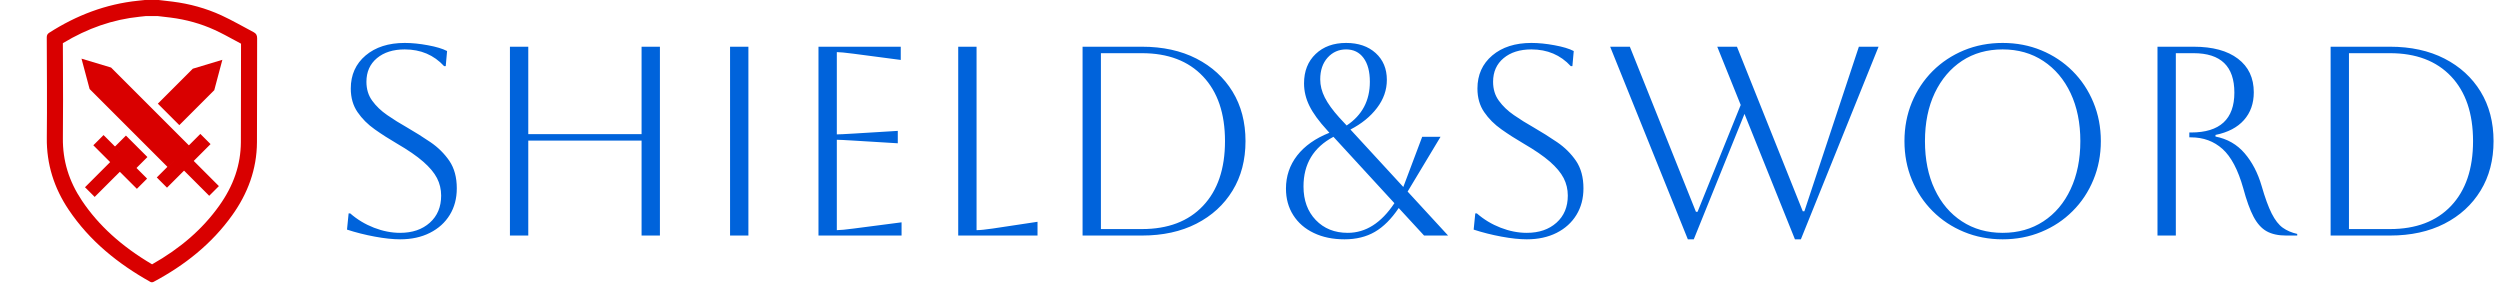
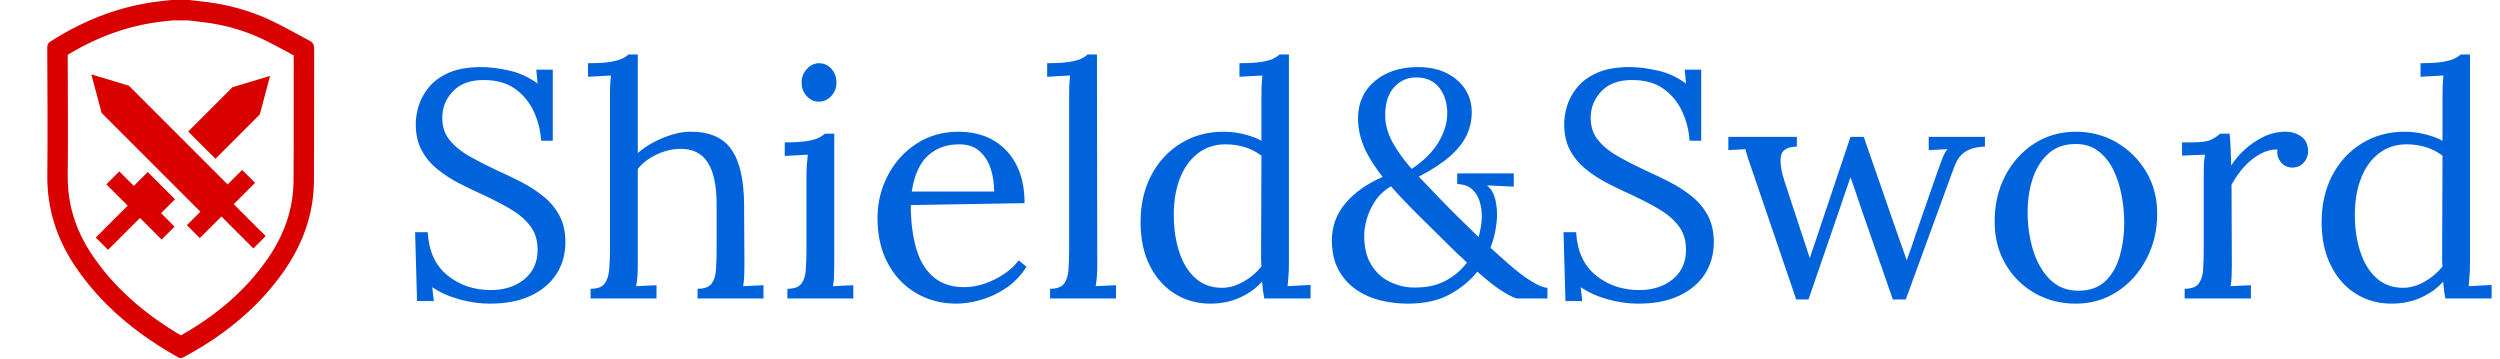
- <svg xmlns="http://www.w3.org/2000/svg" version="1.1" width="1500" height="170" viewBox="0 0 1500 170">
-   <g transform="matrix(1,0,0,1,-0.9090909,-0.3226023)">
-     <svg viewBox="0 0 396 45" data-background-color="#ffffff" preserveAspectRatio="xMidYMid meet" height="170" width="1500">
-       <g id="tight-bounds" transform="matrix(1,0,0,1,0.24,0.08539472)">
-         <svg viewBox="0 0 395.52 44.829" height="44.829" width="395.52">
+ <svg xmlns="http://www.w3.org/2000/svg" version="1.1" width="1500" height="215" viewBox="0 0 1500 215">
+   <g transform="matrix(1,0,0,1,-0.9090909,-0.06375502)">
+     <svg viewBox="0 0 396 57" data-background-color="#ffffff" preserveAspectRatio="xMidYMid meet" height="215" width="1500">
+       <g id="tight-bounds" transform="matrix(1,0,0,1,0.24,0.01690249)">
+         <svg viewBox="0 0 395.52 56.966" height="56.966" width="395.52">
          <g>
-             <svg viewBox="0 0 458.822 52.004" height="44.829" width="395.52">
-               <g transform="matrix(1,0,0,1,63.30242,7.910893)">
-                 <svg viewBox="0 0 395.52 36.182" height="36.182" width="395.52">
+             <svg viewBox="0 0 473.56 68.206" height="56.966" width="395.52">
+               <g transform="matrix(1,0,0,1,78.03969,10.37556)">
+                 <svg viewBox="0 0 395.52 47.455" height="47.455" width="395.52">
                  <g id="textblocktransform">
-                     <svg viewBox="0 0 395.52 36.182" height="36.182" width="395.52" id="textblock">
+                     <svg viewBox="0 0 395.52 47.455" height="47.455" width="395.52" id="textblock">
                      <g>
-                         <svg viewBox="0 0 395.52 36.182" height="36.182" width="395.52">
+                         <svg viewBox="0 0 395.52 47.455" height="47.455" width="395.52">
                          <g transform="matrix(1,0,0,1,0,0)">
-                             <svg width="395.52" viewBox="3.45 -35.7 397.87 36.4" height="36.182" data-palette-color="#0063db">
-                               <path d="M3.45-1.1L3.45-1.1 3.75-4.1 4.05-4.1Q6-2.4 8.45-1.45 10.9-0.5 13.3-0.5L13.3-0.5Q16.7-0.5 18.8-2.38 20.9-4.25 20.9-7.4L20.9-7.4Q20.9-9.15 20.13-10.65 19.35-12.15 17.57-13.7 15.8-15.25 12.7-17.05L12.7-17.05Q10.55-18.3 8.6-19.68 6.65-21.05 5.4-22.88 4.15-24.7 4.15-27.25L4.15-27.25Q4.15-31.05 6.9-33.38 9.65-35.7 14.15-35.7L14.15-35.7Q16.15-35.7 18.45-35.27 20.75-34.85 22-34.2L22-34.2 21.75-31.4 21.45-31.4Q18.6-34.5 14.15-34.5L14.15-34.5Q10.95-34.5 9-32.88 7.05-31.25 7.05-28.5L7.05-28.5Q7.05-26.45 8.13-24.98 9.2-23.5 10.9-22.33 12.6-21.15 14.55-20.05L14.55-20.05Q16.8-18.75 18.93-17.3 21.05-15.85 22.43-13.83 23.8-11.8 23.8-8.75L23.8-8.75Q23.8-5.95 22.5-3.83 21.2-1.7 18.82-0.5 16.45 0.7 13.3 0.7L13.3 0.7Q11.3 0.7 8.6 0.2 5.9-0.3 3.45-1.1ZM37.05 0L33.65 0 33.65-35 37.05-35 37.05-18.8 58.05-18.8 58.05-35 61.45-35 61.45 0 58.05 0 58.05-17.6 37.05-17.6 37.05 0ZM77.85 0L74.45 0 74.45-35 77.85-35 77.85 0ZM106.24 0L90.84 0 90.84-35 106.09-35 106.09-32.55 97.34-33.7Q95.04-34 94.24-34L94.24-34 94.24-18.75Q94.89-18.75 97.34-18.9L97.34-18.9 105.54-19.4 105.54-17.1 97.34-17.6Q94.89-17.75 94.24-17.75L94.24-17.75 94.24-1Q95.14-1 97.39-1.3L97.39-1.3 106.24-2.45 106.24 0ZM116.74 0L116.74-35 120.14-35 120.14-1Q121.09-1 123.14-1.3L123.14-1.3 131.44-2.55 131.44 0 116.74 0ZM150.79 0L139.79 0 139.79-35 150.79-35Q156.59-35 160.89-32.8 165.19-30.6 167.59-26.68 169.99-22.75 169.99-17.5L169.99-17.5Q169.99-12.25 167.59-8.33 165.19-4.4 160.89-2.2 156.59 0 150.79 0L150.79 0ZM150.79-33.8L150.79-33.8 143.19-33.8 143.19-1.2 150.79-1.2Q158.04-1.2 162.11-5.5 166.19-9.8 166.19-17.5L166.19-17.5Q166.19-25.2 162.11-29.5 158.04-33.8 150.79-33.8ZM207.54 0L203.09 0 198.39-5.1Q196.34-2.05 193.96-0.68 191.59 0.7 188.34 0.7L188.34 0.7Q185.09 0.7 182.64-0.48 180.19-1.65 178.84-3.78 177.49-5.9 177.49-8.7L177.49-8.7Q177.49-12.15 179.56-14.83 181.64-17.5 185.54-19.05L185.54-19.05 185.14-19.5Q182.84-22 181.84-24.03 180.84-26.05 180.84-28.2L180.84-28.2Q180.84-31.6 182.99-33.65 185.14-35.7 188.64-35.7L188.64-35.7Q192.04-35.7 194.11-33.83 196.19-31.95 196.19-28.85L196.19-28.85Q196.19-26.05 194.36-23.65 192.54-21.25 189.44-19.65L189.44-19.65 199.24-9 202.74-18.3 206.14-18.3 200.04-8.15 207.54 0ZM187.39-21.85L187.39-21.85 188.74-20.4Q193.04-23.25 193.04-28.5L193.04-28.5Q193.04-31.35 191.86-32.93 190.69-34.5 188.64-34.5L188.64-34.5Q186.59-34.5 185.21-32.98 183.84-31.45 183.84-28.95L183.84-28.95Q183.84-27.25 184.69-25.58 185.54-23.9 187.39-21.85ZM180.74-9.1L180.74-9.1Q180.74-5.25 183.01-2.88 185.29-0.5 188.94-0.5L188.94-0.5Q193.94-0.5 197.59-6L197.59-6 186.29-18.3Q180.74-15.35 180.74-9.1ZM212.28-1.1L212.28-1.1 212.58-4.1 212.88-4.1Q214.83-2.4 217.28-1.45 219.73-0.5 222.13-0.5L222.13-0.5Q225.53-0.5 227.63-2.38 229.73-4.25 229.73-7.4L229.73-7.4Q229.73-9.15 228.96-10.65 228.18-12.15 226.41-13.7 224.63-15.25 221.53-17.05L221.53-17.05Q219.38-18.3 217.43-19.68 215.48-21.05 214.23-22.88 212.98-24.7 212.98-27.25L212.98-27.25Q212.98-31.05 215.73-33.38 218.48-35.7 222.98-35.7L222.98-35.7Q224.98-35.7 227.28-35.27 229.58-34.85 230.83-34.2L230.83-34.2 230.58-31.4 230.28-31.4Q227.43-34.5 222.98-34.5L222.98-34.5Q219.78-34.5 217.83-32.88 215.88-31.25 215.88-28.5L215.88-28.5Q215.88-26.45 216.96-24.98 218.03-23.5 219.73-22.33 221.43-21.15 223.38-20.05L223.38-20.05Q225.63-18.75 227.76-17.3 229.88-15.85 231.26-13.83 232.63-11.8 232.63-8.75L232.63-8.75Q232.63-5.95 231.33-3.83 230.03-1.7 227.66-0.5 225.28 0.7 222.13 0.7L222.13 0.7Q220.13 0.7 217.43 0.2 214.73-0.3 212.28-1.1ZM251.98 0.7L237.58-35 241.23-35 253.48-4.4 253.78-4.4 261.78-24.2 257.43-35 261.08-35 273.28-4.5 273.58-4.5 283.68-35 287.33-35 272.93 0.7 271.83 0.7 262.48-22.55 253.08 0.7 251.98 0.7ZM292.13-17.5L292.13-17.5Q292.13-21.35 293.5-24.68 294.88-28 297.35-30.48 299.83-32.95 303.15-34.33 306.48-35.7 310.33-35.7L310.33-35.7Q314.18-35.7 317.5-34.33 320.83-32.95 323.3-30.48 325.78-28 327.15-24.68 328.53-21.35 328.53-17.5L328.53-17.5Q328.53-13.65 327.15-10.33 325.78-7 323.3-4.53 320.83-2.05 317.5-0.68 314.18 0.7 310.33 0.7L310.33 0.7Q306.48 0.7 303.15-0.68 299.83-2.05 297.35-4.53 294.88-7 293.5-10.33 292.13-13.65 292.13-17.5ZM295.93-17.5L295.93-17.5Q295.93-12.4 297.73-8.58 299.53-4.75 302.78-2.63 306.03-0.5 310.33-0.5L310.33-0.5Q314.63-0.5 317.88-2.63 321.13-4.75 322.93-8.6 324.73-12.45 324.73-17.5L324.73-17.5Q324.73-22.55 322.93-26.38 321.13-30.2 317.88-32.35 314.63-34.5 310.33-34.5L310.33-34.5Q306.03-34.5 302.8-32.38 299.58-30.25 297.75-26.43 295.93-22.6 295.93-17.5ZM339.03 0L339.03-35 345.73-35Q351.03-35 353.95-32.77 356.88-30.55 356.88-26.55L356.88-26.55Q356.88-23.45 355.05-21.4 353.23-19.35 349.78-18.65L349.78-18.65 349.78-18.35Q353.08-17.7 355.18-15.25 357.28-12.8 358.33-9.2L358.33-9.2Q359.28-5.9 360.2-4.08 361.13-2.25 362.25-1.45 363.38-0.65 364.93-0.3L364.93-0.3 364.93 0 362.88 0Q360.68 0 359.25-0.8 357.83-1.6 356.83-3.5 355.83-5.4 354.93-8.75L354.93-8.75Q353.48-13.9 351.08-16.05 348.68-18.2 345.23-18.2L345.23-18.2 344.93-18.2 344.93-19.1 345.23-19.1Q353.28-19.1 353.28-26.5L353.28-26.5Q353.28-33.8 345.73-33.8L345.73-33.8 342.43-33.8 342.43 0 339.03 0ZM382.12 0L371.12 0 371.12-35 382.12-35Q387.92-35 392.22-32.8 396.52-30.6 398.92-26.68 401.32-22.75 401.32-17.5L401.32-17.5Q401.32-12.25 398.92-8.33 396.52-4.4 392.22-2.2 387.92 0 382.12 0L382.12 0ZM382.12-33.8L382.12-33.8 374.52-33.8 374.52-1.2 382.12-1.2Q389.37-1.2 393.45-5.5 397.52-9.8 397.52-17.5L397.52-17.5Q397.52-25.2 393.45-29.5 389.37-33.8 382.12-33.8Z" opacity="1" transform="matrix(1,0,0,1,0,0)" fill="#0063db" class="wordmark-text-0" data-fill-palette-color="primary" id="text-0" />
+                             <svg width="395.52" viewBox="2.9 -37.75 321.27 38.55" height="47.455" data-palette-color="#0063db">
+                               <path d="M24.2-24.4L22.4-24.4Q22.25-26.8 21.25-28.95 20.25-31.1 18.35-32.45 16.45-33.8 13.5-33.8L13.5-33.8Q10.4-33.8 8.75-32.05 7.1-30.3 7.1-27.95L7.1-27.95Q7.1-25.85 8.3-24.43 9.5-23 11.43-21.93 13.35-20.85 15.5-19.85L15.5-19.85Q17.4-19 19.3-18.03 21.2-17.05 22.75-15.8 24.3-14.55 25.23-12.83 26.15-11.1 26.15-8.7L26.15-8.7Q26.15-5.95 24.78-3.8 23.4-1.65 20.8-0.43 18.2 0.8 14.45 0.8L14.45 0.8Q12.2 0.8 9.8 0.15 7.4-0.5 5.55-1.75L5.55-1.75 5.8 0.4 3.2 0.4 2.9-10.25 4.85-10.25Q5.1-5.85 7.9-3.58 10.7-1.3 14.65-1.3L14.65-1.3Q16.6-1.3 18.25-2.02 19.9-2.75 20.88-4.15 21.85-5.55 21.85-7.55L21.85-7.55Q21.85-9.8 20.65-11.3 19.45-12.8 17.55-13.9 15.65-15 13.5-16L13.5-16Q11.6-16.85 9.75-17.8 7.9-18.75 6.38-19.98 4.85-21.2 3.93-22.9 3-24.6 3-27L3-27Q3-28.3 3.45-29.8 3.9-31.3 5.03-32.68 6.15-34.05 8.13-34.93 10.1-35.8 13.15-35.8L13.15-35.8Q15.05-35.8 17.43-35.27 19.8-34.75 21.85-33.25L21.85-33.25 21.65-35.4 24.2-35.4 24.2-24.4ZM46.6 0L46.6-1.5Q48.15-1.5 48.75-2.27 49.35-3.05 49.45-4.42 49.55-5.8 49.55-7.6L49.55-7.6 49.55-14.6Q49.55-18.9 48.17-21.05 46.8-23.2 43.85-23.15L43.85-23.15Q42-23.1 40.22-22.25 38.45-21.4 37.35-20.05L37.35-20.05 37.35-5.3Q37.35-4.3 37.3-3.53 37.25-2.75 37.1-1.9L37.1-1.9Q37.9-1.95 38.67-1.98 39.45-2 40.25-2.05L40.25-2.05 40.25 0 30.05 0 30.05-1.5Q31.6-1.5 32.2-2.27 32.8-3.05 32.92-4.42 33.05-5.8 33.05-7.6L33.05-7.6 33.05-31.25Q33.05-32.05 33.07-32.77 33.1-33.5 33.2-34.5L33.2-34.5Q32.3-34.45 31.42-34.4 30.55-34.35 29.65-34.3L29.65-34.3 29.65-36.4Q31.85-36.4 33.07-36.6 34.3-36.8 34.92-37.1 35.55-37.4 35.9-37.75L35.9-37.75 37.35-37.75 37.35-22.5Q38.45-23.45 39.82-24.18 41.2-24.9 42.67-25.35 44.15-25.8 45.55-25.8L45.55-25.8Q49.9-25.8 51.82-23.08 53.75-20.35 53.8-14.6L53.8-14.6 53.85-5.3Q53.85-4.3 53.82-3.53 53.8-2.75 53.65-1.9L53.65-1.9Q54.45-1.95 55.22-1.98 56-2 56.8-2.05L56.8-2.05 56.8 0 46.6 0ZM60.5 0L60.5-1.5Q62.05-1.5 62.65-2.27 63.25-3.05 63.34-4.42 63.45-5.8 63.45-7.6L63.45-7.6 63.45-19Q63.45-19.8 63.5-20.53 63.55-21.25 63.65-22.25L63.65-22.25Q62.75-22.2 61.87-22.15 61-22.1 60.09-22.05L60.09-22.05 60.09-24.15Q62.3-24.15 63.5-24.35 64.7-24.55 65.32-24.85 65.95-25.15 66.3-25.5L66.3-25.5 67.75-25.5 67.75-5.3Q67.75-4.3 67.72-3.53 67.7-2.75 67.55-1.9L67.55-1.9Q68.34-1.95 69.12-1.98 69.9-2 70.7-2.05L70.7-2.05 70.7 0 60.5 0ZM65.34-30.45L65.34-30.45Q64.3-30.45 63.5-31.3 62.7-32.15 62.7-33.4L62.7-33.4Q62.7-34.65 63.52-35.52 64.34-36.4 65.39-36.4L65.39-36.4Q66.55-36.4 67.32-35.52 68.09-34.65 68.09-33.4L68.09-33.4Q68.09-32.15 67.27-31.3 66.45-30.45 65.34-30.45ZM86.64 0.8L86.64 0.8Q83.19 0.8 80.42-0.83 77.64-2.45 76.04-5.43 74.44-8.4 74.44-12.45L74.44-12.45Q74.44-15.95 76.02-19 77.59-22.05 80.44-23.93 83.29-25.8 87.04-25.8L87.04-25.8Q89.14-25.8 90.97-25.13 92.79-24.45 94.19-23.08 95.59-21.7 96.39-19.63 97.19-17.55 97.19-14.75L97.19-14.75 79.59-14.45Q79.59-10.65 80.42-7.78 81.24-4.9 83.09-3.33 84.94-1.75 87.84-1.75L87.84-1.75Q89.39-1.75 91.02-2.3 92.64-2.85 94.04-3.8 95.44-4.75 96.29-5.9L96.29-5.9 97.49-4.9Q96.14-2.8 94.24-1.55 92.34-0.3 90.34 0.25 88.34 0.8 86.64 0.8ZM79.74-16.55L79.74-16.55 92.49-16.55Q92.49-18.35 91.97-20.03 91.44-21.7 90.24-22.78 89.04-23.85 87.09-23.85L87.09-23.85Q84.19-23.85 82.27-22.13 80.34-20.4 79.74-16.55ZM101.14 0L101.14-1.5Q102.69-1.5 103.29-2.27 103.89-3.05 103.99-4.42 104.09-5.8 104.09-7.6L104.09-7.6 104.09-31.25Q104.09-32.05 104.11-32.77 104.14-33.5 104.24-34.5L104.24-34.5Q103.34-34.45 102.47-34.4 101.59-34.35 100.69-34.3L100.69-34.3 100.69-36.4Q102.89-36.4 104.11-36.6 105.34-36.8 105.97-37.1 106.59-37.4 106.94-37.75L106.94-37.75 108.39-37.75 108.44-5.3Q108.44-4.3 108.39-3.53 108.34-2.75 108.19-1.9L108.19-1.9Q108.99-1.95 109.77-1.98 110.54-2 111.34-2.05L111.34-2.05 111.34 0 101.14 0ZM125.94 0.8L125.94 0.8Q122.89 0.8 120.44-0.73 117.99-2.25 116.56-5.1 115.14-7.95 115.14-11.8L115.14-11.8Q115.14-15.9 116.79-19.05 118.44-22.2 121.36-24 124.29-25.8 127.99-25.8L127.99-25.8Q129.64-25.8 131.26-25.38 132.89-24.95 133.84-24.4L133.84-24.4 133.84-31.25Q133.84-32.05 133.86-32.77 133.89-33.5 133.99-34.5L133.99-34.5Q133.09-34.45 132.21-34.4 131.34-34.35 130.44-34.3L130.44-34.3 130.44-36.4Q132.64-36.4 133.84-36.6 135.04-36.8 135.66-37.1 136.29-37.4 136.64-37.75L136.64-37.75 138.09-37.75 138.09-5.3Q138.09-4.5 138.04-3.7 137.99-2.9 137.89-1.9L137.89-1.9Q138.79-1.95 139.66-2 140.54-2.05 141.44-2.1L141.44-2.1 141.44 0 134.29 0Q134.14-0.75 134.06-1.38 133.99-2 133.94-2.6L133.94-2.6Q132.54-1.05 130.49-0.13 128.44 0.8 125.94 0.8ZM127.74-1.65L127.74-1.65Q129.39-1.65 131.06-2.6 132.74-3.55 133.84-4.95L133.84-4.95Q133.79-5.55 133.79-6.23 133.79-6.9 133.79-7.7L133.79-7.7 133.84-22.1Q132.64-23 131.21-23.43 129.79-23.85 128.29-23.85L128.29-23.85Q125.79-23.85 123.94-22.4 122.09-20.95 121.14-18.35 120.19-15.75 120.29-12.25L120.29-12.25Q120.39-9.2 121.26-6.8 122.14-4.4 123.76-3.03 125.39-1.65 127.74-1.65ZM156.49 0.8L156.49 0.8Q154.28 0.8 152.19 0.28 150.09-0.25 148.41-1.43 146.74-2.6 145.74-4.48 144.74-6.35 144.74-9L144.74-9Q144.74-12.25 146.86-14.75 148.99-17.25 152.59-18.8L152.59-18.8Q151.28-20.5 150.44-21.98 149.59-23.45 149.19-24.93 148.78-26.4 148.78-27.95L148.78-27.95Q148.84-31.55 151.44-33.68 154.03-35.8 158.03-35.8L158.03-35.8Q160.59-35.8 162.46-34.88 164.34-33.95 165.36-32.38 166.38-30.8 166.38-28.8L166.38-28.8Q166.38-26.95 165.59-25.25 164.78-23.55 162.99-21.98 161.19-20.4 158.19-18.85L158.19-18.85Q159.53-17.45 161.16-15.75 162.78-14.05 164.44-12.43 166.09-10.8 167.44-9.5L167.44-9.5Q167.69-10.4 167.81-11.23 167.94-12.05 167.94-12.7L167.94-12.7Q167.94-13.85 167.61-14.98 167.28-16.1 166.46-16.88 165.63-17.65 164.13-17.7L164.13-17.7 164.13-19.35 172.88-19.35 172.88-17.3 168.74-17.5Q169.53-16.85 169.88-15.8 170.24-14.75 170.28-13.35L170.28-13.35Q170.34-12.4 170.11-10.93 169.88-9.45 169.28-7.85L169.28-7.85Q169.84-7.35 170.46-6.78 171.09-6.2 171.78-5.6L171.78-5.6Q174.03-3.6 175.66-2.63 177.28-1.65 178.09-1.65L178.09-1.65 178.09 0 173.44 0Q172.99 0 171.41-0.93 169.84-1.85 167.24-4.15L167.24-4.15Q165.63-2.1 163.01-0.65 160.38 0.8 156.49 0.8ZM157.09-1.7L157.09-1.7Q160.24-1.6 162.31-2.73 164.38-3.85 165.63-5.55L165.63-5.55Q165.28-5.9 164.94-6.23 164.59-6.55 164.19-6.9L164.19-6.9Q160.84-10.2 158.26-12.75 155.69-15.3 153.88-17.35L153.88-17.35Q152.28-16.4 151.38-15 150.49-13.6 150.11-12.2 149.74-10.8 149.74-9.75L149.74-9.75Q149.74-7 150.81-5.25 151.88-3.5 153.56-2.65 155.24-1.8 157.09-1.7ZM157.09-20.05L157.09-20.05Q159.88-21.9 161.24-24.18 162.59-26.45 162.59-28.65L162.59-28.65Q162.59-31.05 161.34-32.63 160.09-34.2 157.78-34.2L157.78-34.2Q155.74-34.2 154.36-32.68 152.99-31.15 152.99-28.35L152.99-28.35Q152.99-26.2 154.16-24.1 155.34-22 157.09-20.05ZM201.88-24.4L200.08-24.4Q199.93-26.8 198.93-28.95 197.93-31.1 196.03-32.45 194.13-33.8 191.18-33.8L191.18-33.8Q188.08-33.8 186.43-32.05 184.78-30.3 184.78-27.95L184.78-27.95Q184.78-25.85 185.98-24.43 187.18-23 189.11-21.93 191.03-20.85 193.18-19.85L193.18-19.85Q195.08-19 196.98-18.03 198.88-17.05 200.43-15.8 201.98-14.55 202.91-12.83 203.83-11.1 203.83-8.7L203.83-8.7Q203.83-5.95 202.46-3.8 201.08-1.65 198.48-0.43 195.88 0.8 192.13 0.8L192.13 0.8Q189.88 0.8 187.48 0.15 185.08-0.5 183.23-1.75L183.23-1.75 183.48 0.4 180.88 0.4 180.58-10.25 182.53-10.25Q182.78-5.85 185.58-3.58 188.38-1.3 192.33-1.3L192.33-1.3Q194.28-1.3 195.93-2.02 197.58-2.75 198.56-4.15 199.53-5.55 199.53-7.55L199.53-7.55Q199.53-9.8 198.33-11.3 197.13-12.8 195.23-13.9 193.33-15 191.18-16L191.18-16Q189.28-16.85 187.43-17.8 185.58-18.75 184.06-19.98 182.53-21.2 181.61-22.9 180.68-24.6 180.68-27L180.68-27Q180.68-28.3 181.13-29.8 181.58-31.3 182.71-32.68 183.83-34.05 185.81-34.93 187.78-35.8 190.83-35.8L190.83-35.8Q192.73-35.8 195.11-35.27 197.48-34.75 199.53-33.25L199.53-33.25 199.33-35.4 201.88-35.4 201.88-24.4ZM218.48 0.15L216.58 0.15 210.03-19.05Q209.68-20.1 209.41-20.85 209.13-21.6 208.98-22.15 208.83-22.7 208.73-23.1L208.73-23.1 206.08-22.95 206.08-25 216.68-25 216.68-23.5Q214.43-23.45 214.21-21.98 213.98-20.5 214.78-18.1L214.78-18.1 217.08-11.1Q217.48-9.9 217.88-8.68 218.28-7.45 218.68-6.25L218.68-6.25Q219.13-7.6 219.6-8.97 220.08-10.35 220.53-11.75L220.53-11.75 224.98-25 227.03-25 232.08-10.45Q232.48-9.35 232.88-8.2 233.28-7.05 233.68-5.9L233.68-5.9Q234.08-7 234.46-8.08 234.83-9.15 235.18-10.25L235.18-10.25 238.48-19.75Q238.83-20.75 239.18-21.65 239.53-22.55 239.98-23.1L239.98-23.1 237.08-22.95 237.08-25 245.78-25 245.78-23.5Q244.48-23.45 243.66-23.15 242.83-22.85 242.28-22.35 241.73-21.85 241.38-21.15 241.03-20.45 240.73-19.55L240.73-19.55 233.53 0.15 231.53 0.15 226.78-13.5Q226.48-14.4 226.18-15.28 225.88-16.15 225.58-17.03 225.28-17.9 224.98-18.75L224.98-18.75Q224.68-17.9 224.38-17.03 224.08-16.15 223.78-15.28 223.48-14.4 223.18-13.5L223.18-13.5 218.48 0.15ZM259.83 0.8L259.83 0.8Q256.33 0.8 253.48-0.83 250.63-2.45 248.95-5.33 247.28-8.2 247.28-11.9L247.28-11.9Q247.28-15.85 248.93-19 250.58-22.15 253.43-23.98 256.28-25.8 259.83-25.8L259.83-25.8Q263.33-25.8 266.18-24.13 269.03-22.45 270.73-19.6 272.43-16.75 272.43-13.1L272.43-13.1Q272.43-9.25 270.75-6.08 269.08-2.9 266.23-1.05 263.38 0.8 259.83 0.8ZM260.23-1.2L260.23-1.2Q262.88-1.2 264.43-2.7 265.98-4.2 266.65-6.6 267.33-9 267.33-11.65L267.33-11.65Q267.33-13.9 266.9-16.07 266.48-18.25 265.58-20.03 264.68-21.8 263.25-22.85 261.83-23.9 259.83-23.9L259.83-23.9Q257.23-23.9 255.58-22.4 253.93-20.9 253.15-18.5 252.38-16.1 252.38-13.35L252.38-13.35Q252.38-10.25 253.23-7.48 254.08-4.7 255.83-2.95 257.58-1.2 260.23-1.2ZM276.68 0L276.68-1.5Q278.23-1.5 278.83-2.27 279.43-3.05 279.53-4.42 279.63-5.8 279.63-7.6L279.63-7.6 279.63-19Q279.63-19.8 279.65-20.6 279.68-21.4 279.83-22.25L279.83-22.25Q278.93-22.2 278.05-22.18 277.18-22.15 276.28-22.1L276.28-22.1 276.28-24.15 277.83-24.15Q279.98-24.15 280.8-24.58 281.63-25 282.18-25.5L282.18-25.5 283.63-25.5Q283.73-24.7 283.78-23.53 283.83-22.35 283.88-20.55L283.88-20.55Q284.63-21.8 285.93-23 287.23-24.2 288.85-25 290.48-25.8 292.28-25.8L292.28-25.8Q293.68-25.8 294.73-25.05 295.78-24.3 295.78-22.65L295.78-22.65Q295.78-22.25 295.53-21.68 295.28-21.1 294.73-20.68 294.18-20.25 293.28-20.25L293.28-20.25Q292.18-20.3 291.53-21.13 290.88-21.95 291.03-23.05L291.03-23.05Q289.78-23.1 288.45-22.4 287.13-21.7 285.98-20.48 284.83-19.25 283.93-17.6L283.93-17.6 283.98-5.3Q283.98-4.3 283.95-3.53 283.93-2.75 283.78-1.9L283.78-1.9Q284.58-1.95 285.35-1.98 286.13-2 286.93-2.05L286.93-2.05 286.93 0 276.68 0ZM308.67 0.8L308.67 0.8Q305.62 0.8 303.17-0.73 300.72-2.25 299.3-5.1 297.87-7.95 297.87-11.8L297.87-11.8Q297.87-15.9 299.52-19.05 301.17-22.2 304.1-24 307.02-25.8 310.72-25.8L310.72-25.8Q312.37-25.8 314-25.38 315.62-24.95 316.57-24.4L316.57-24.4 316.57-31.25Q316.57-32.05 316.6-32.77 316.62-33.5 316.72-34.5L316.72-34.5Q315.82-34.45 314.95-34.4 314.07-34.35 313.17-34.3L313.17-34.3 313.17-36.4Q315.37-36.4 316.57-36.6 317.77-36.8 318.4-37.1 319.02-37.4 319.37-37.75L319.37-37.75 320.82-37.75 320.82-5.3Q320.82-4.5 320.77-3.7 320.72-2.9 320.62-1.9L320.62-1.9Q321.52-1.95 322.4-2 323.27-2.05 324.17-2.1L324.17-2.1 324.17 0 317.02 0Q316.87-0.75 316.8-1.38 316.72-2 316.67-2.6L316.67-2.6Q315.27-1.05 313.22-0.13 311.17 0.8 308.67 0.8ZM310.47-1.65L310.47-1.65Q312.12-1.65 313.8-2.6 315.47-3.55 316.57-4.95L316.57-4.95Q316.52-5.55 316.52-6.23 316.52-6.9 316.52-7.7L316.52-7.7 316.57-22.1Q315.37-23 313.95-23.43 312.52-23.85 311.02-23.85L311.02-23.85Q308.52-23.85 306.67-22.4 304.82-20.95 303.87-18.35 302.92-15.75 303.02-12.25L303.02-12.25Q303.12-9.2 304-6.8 304.87-4.4 306.5-3.03 308.12-1.65 310.47-1.65Z" opacity="1" transform="matrix(1,0,0,1,0,0)" fill="#0063db" class="wordmark-text-0" data-fill-palette-color="primary" id="text-0" />
                            </svg>
                          </g>
                        </svg>
                      </g>
                    </svg>
                  </g>
                </svg>
              </g>
              <g>
-                 <svg viewBox="0 0 54.761 52.004" height="52.004" width="54.761">
+                 <svg viewBox="0 0 66.837 68.206" height="68.206" width="66.837">
                  <g>
-                     <svg version="1.1" x="8" y="0" viewBox="17.298 7.411 65.409 87.757" enable-background="new 0 0 100 100" xml:space="preserve" height="52.004" width="38.761" class="icon-icon-0" data-fill-palette-color="accent" id="icon-0">
+                     <svg version="1.1" x="8" y="0" viewBox="17.298 7.411 65.409 87.757" enable-background="new 0 0 100 100" xml:space="preserve" height="68.206" width="50.837" class="icon-icon-0" data-fill-palette-color="accent" id="icon-0">
                      <path d="M51.813 12.411L52.846 12.529C53.833 12.641 54.824 12.753 55.809 12.879 60.684 13.497 65.29 14.79 69.503 16.723 71.667 17.717 73.777 18.864 76.012 20.079 76.575 20.384 77.135 20.689 77.698 20.992 77.682 25.389 77.684 29.825 77.684 34.13 77.686 39.863 77.688 45.791 77.651 51.615 77.61 58.629 75.403 65.097 70.903 71.396 65.749 78.615 58.915 84.582 50.046 89.593 40.546 83.989 33.4 77.499 28.245 69.806 24.173 63.732 22.232 57.361 22.312 50.327 22.4 42.458 22.364 34.476 22.329 26.757 22.32 24.784 22.311 22.811 22.304 20.839 30.033 16.162 37.865 13.465 46.188 12.61 46.665 12.561 47.142 12.51 47.619 12.458L48.066 12.41zM52.1 7.411H47.798C47.092 7.486 46.383 7.564 45.676 7.637 35.648 8.668 26.516 12.178 18.065 17.589 17.482 17.963 17.296 18.382 17.298 19.054 17.328 29.46 17.429 39.867 17.313 50.272 17.22 58.467 19.577 65.855 24.092 72.591 30.603 82.307 39.442 89.424 49.554 95.076A0.9 0.9 0 0 0 49.98 95.168C50.16 95.168 50.345 95.13 50.477 95.061 60.143 89.915 68.562 83.278 74.975 74.301 79.811 67.532 82.604 60.024 82.653 51.645 82.719 40.866 82.66 30.086 82.707 19.308 82.711 18.367 82.401 17.825 81.627 17.418 78.284 15.667 75.017 13.751 71.593 12.18 66.785 9.974 61.703 8.587 56.443 7.92 54.994 7.735 53.546 7.579 52.1 7.411" fill="#d90000" data-fill-palette-color="accent" />
                      <path d="M48.491 62.945L45.318 66.119 31.777 52.579 34.951 49.406z" fill="#d90000" data-fill-palette-color="accent" />
                      <rect x="28.258" y="59.134" transform="matrix(0.7072 -0.707 0.707 0.7072 -32.6077 43.7845)" width="16.609" height="4.259" fill="#d90000" data-fill-palette-color="accent" />
                      <g fill="#d90000" data-fill-palette-color="accent">
                        <g fill="#d90000" data-fill-palette-color="accent">
                          <polygon points="58.51,46.317 69.379,35.45 71.896,26.006 62.703,28.773 51.834,39.642   " fill="#d90000" data-fill-palette-color="accent" />
                        </g>
                        <g fill="#d90000" data-fill-palette-color="accent">
                          <rect x="40.956" y="49.962" transform="matrix(-0.707 0.7072 -0.7072 -0.707 112.8808 62.5994)" width="5.035" height="9.442" fill="#d90000" data-fill-palette-color="accent" />
                        </g>
                      </g>
                      <path d="M51.509 62.585L54.682 65.759 68.223 52.219 65.048 49.046z" fill="#d90000" data-fill-palette-color="accent" />
                      <rect x="55.134" y="58.776" transform="matrix(-0.7071 -0.7071 0.7071 -0.7071 65.229 148.8313)" width="16.609" height="4.261" fill="#d90000" data-fill-palette-color="accent" />
                      <g fill="#d90000" data-fill-palette-color="accent">
                        <polygon points="58.089,49.205 37.297,28.413 28.103,25.646 30.621,35.088 51.413,55.881 54.971,59.439 61.648,52.766  " fill="#d90000" data-fill-palette-color="accent" />
                      </g>
                    </svg>
                  </g>
                </svg>
              </g>
            </svg>
          </g>
          <defs />
        </svg>
-         <rect width="395.52" height="44.829" fill="none" stroke="none" visibility="hidden" />
+         <rect width="395.52" height="56.966" fill="none" stroke="none" visibility="hidden" />
      </g>
    </svg>
  </g>
</svg>
